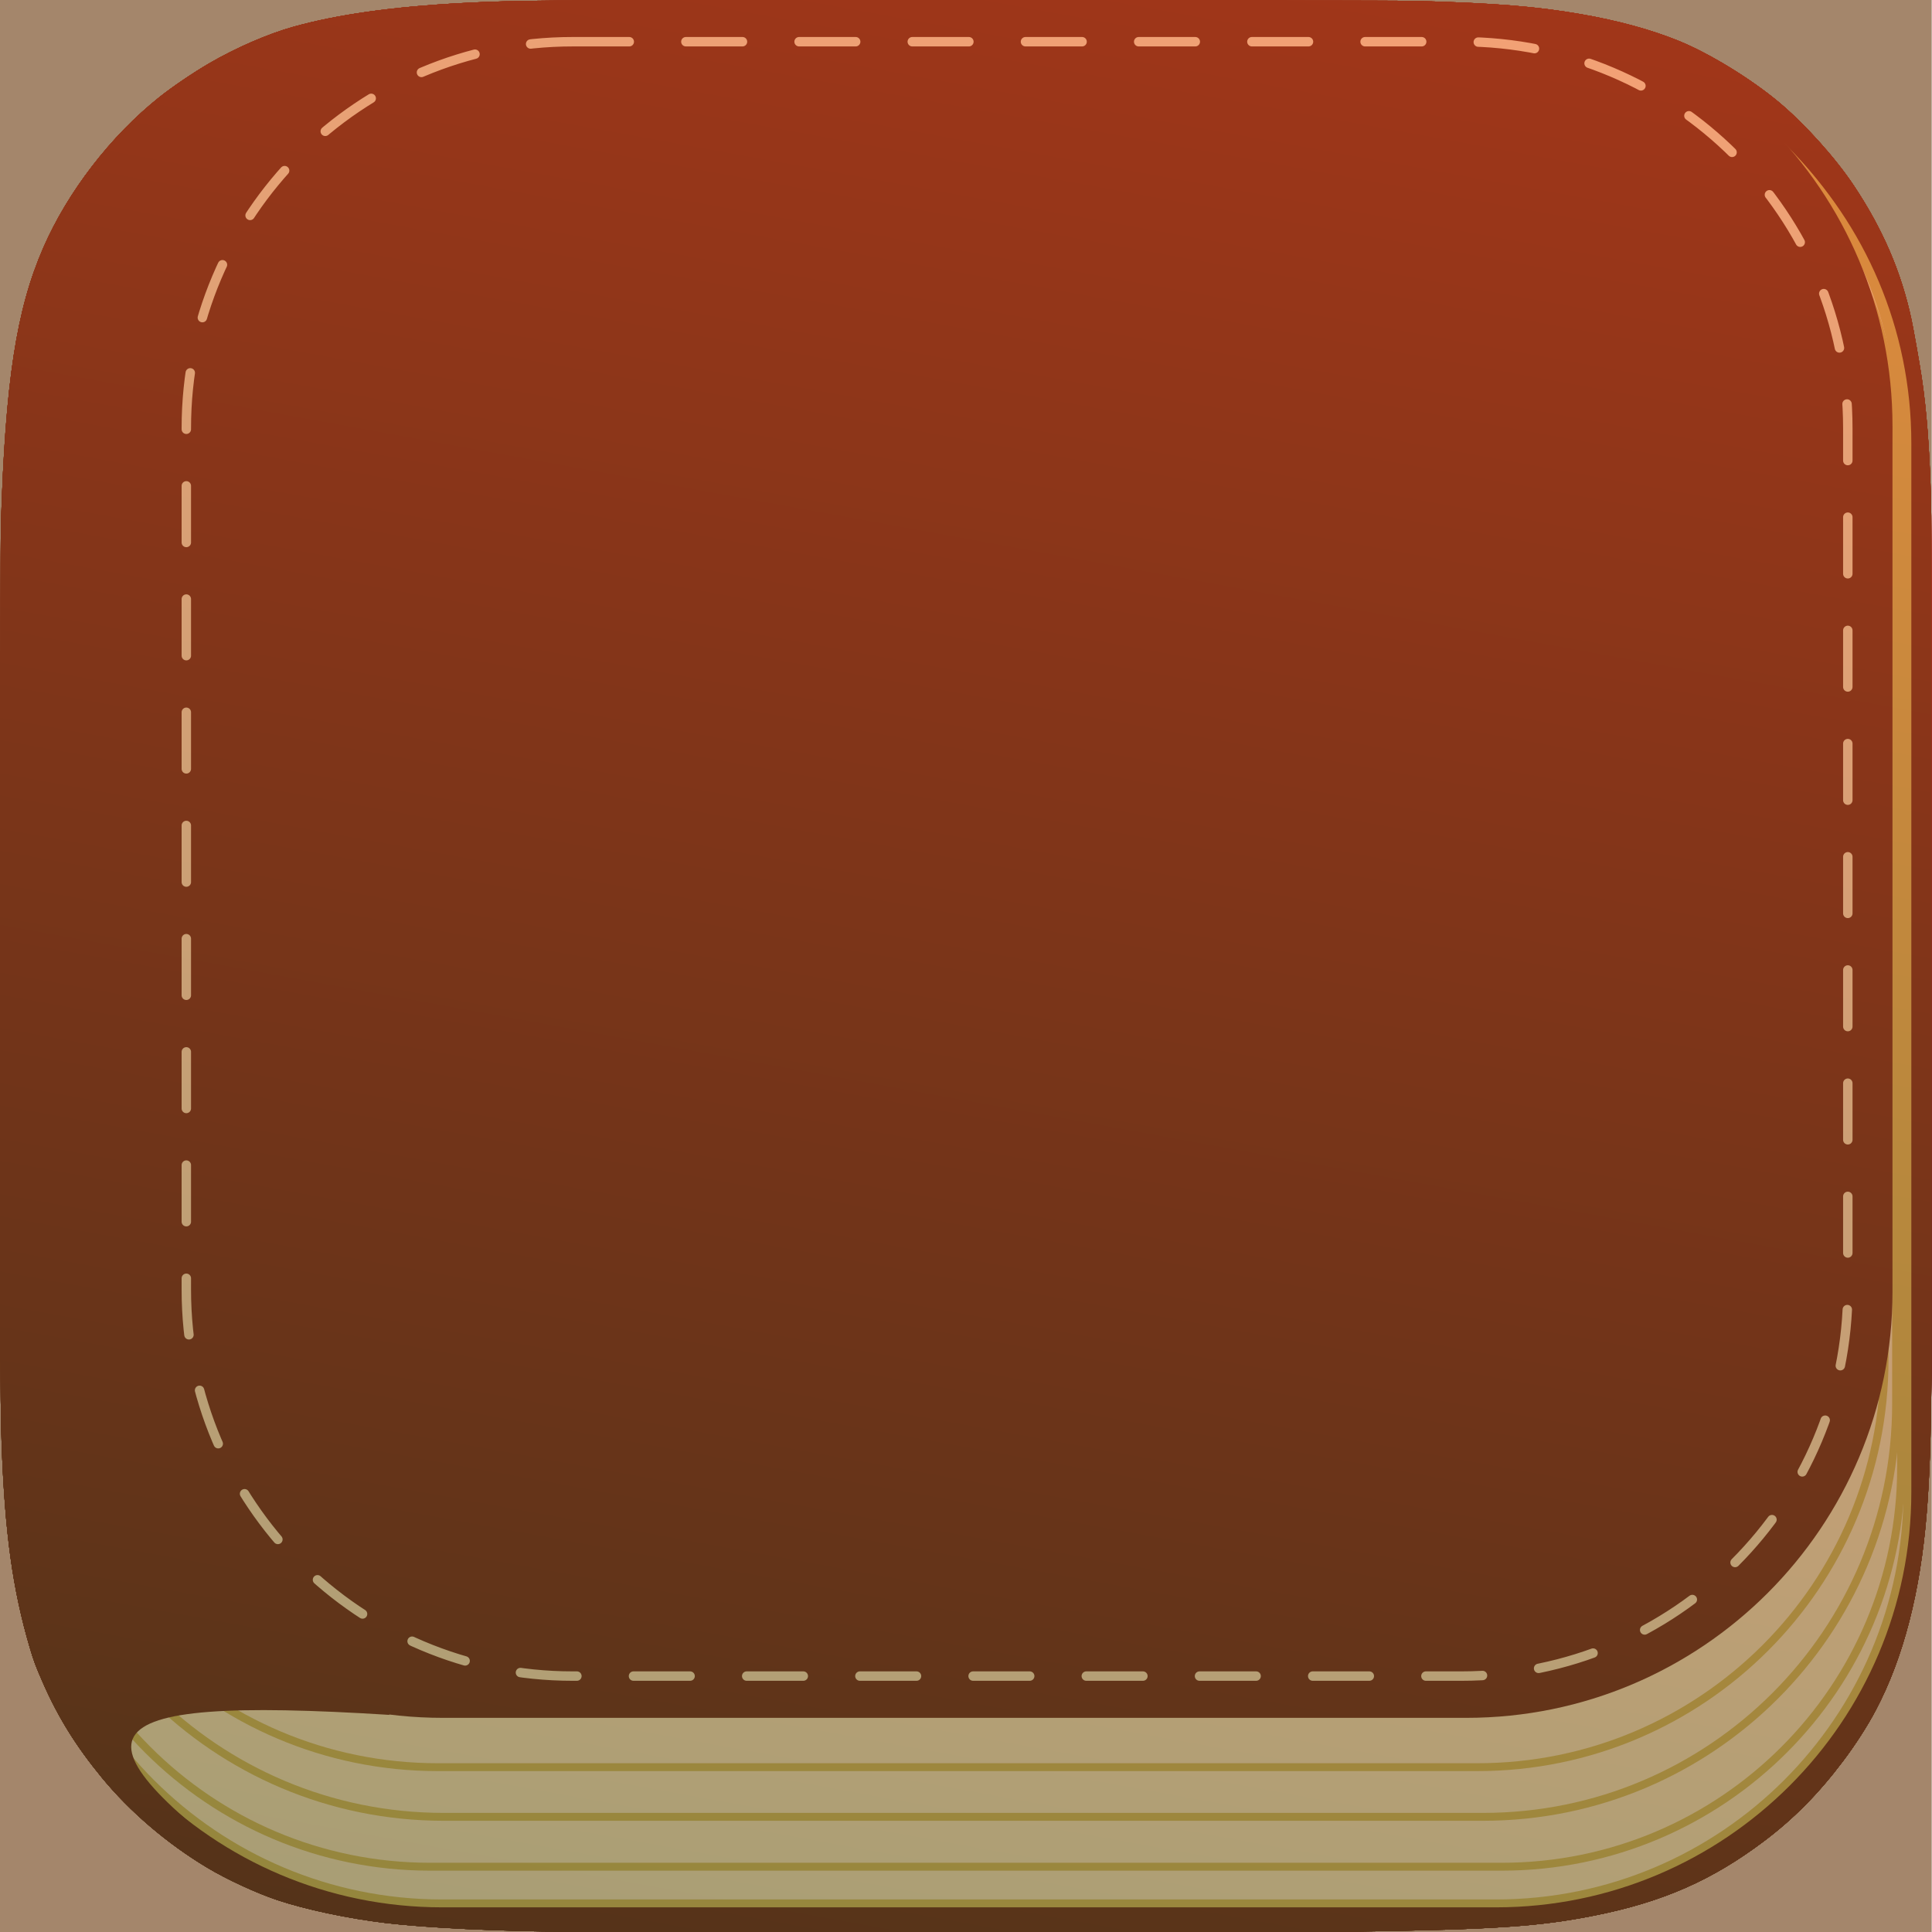
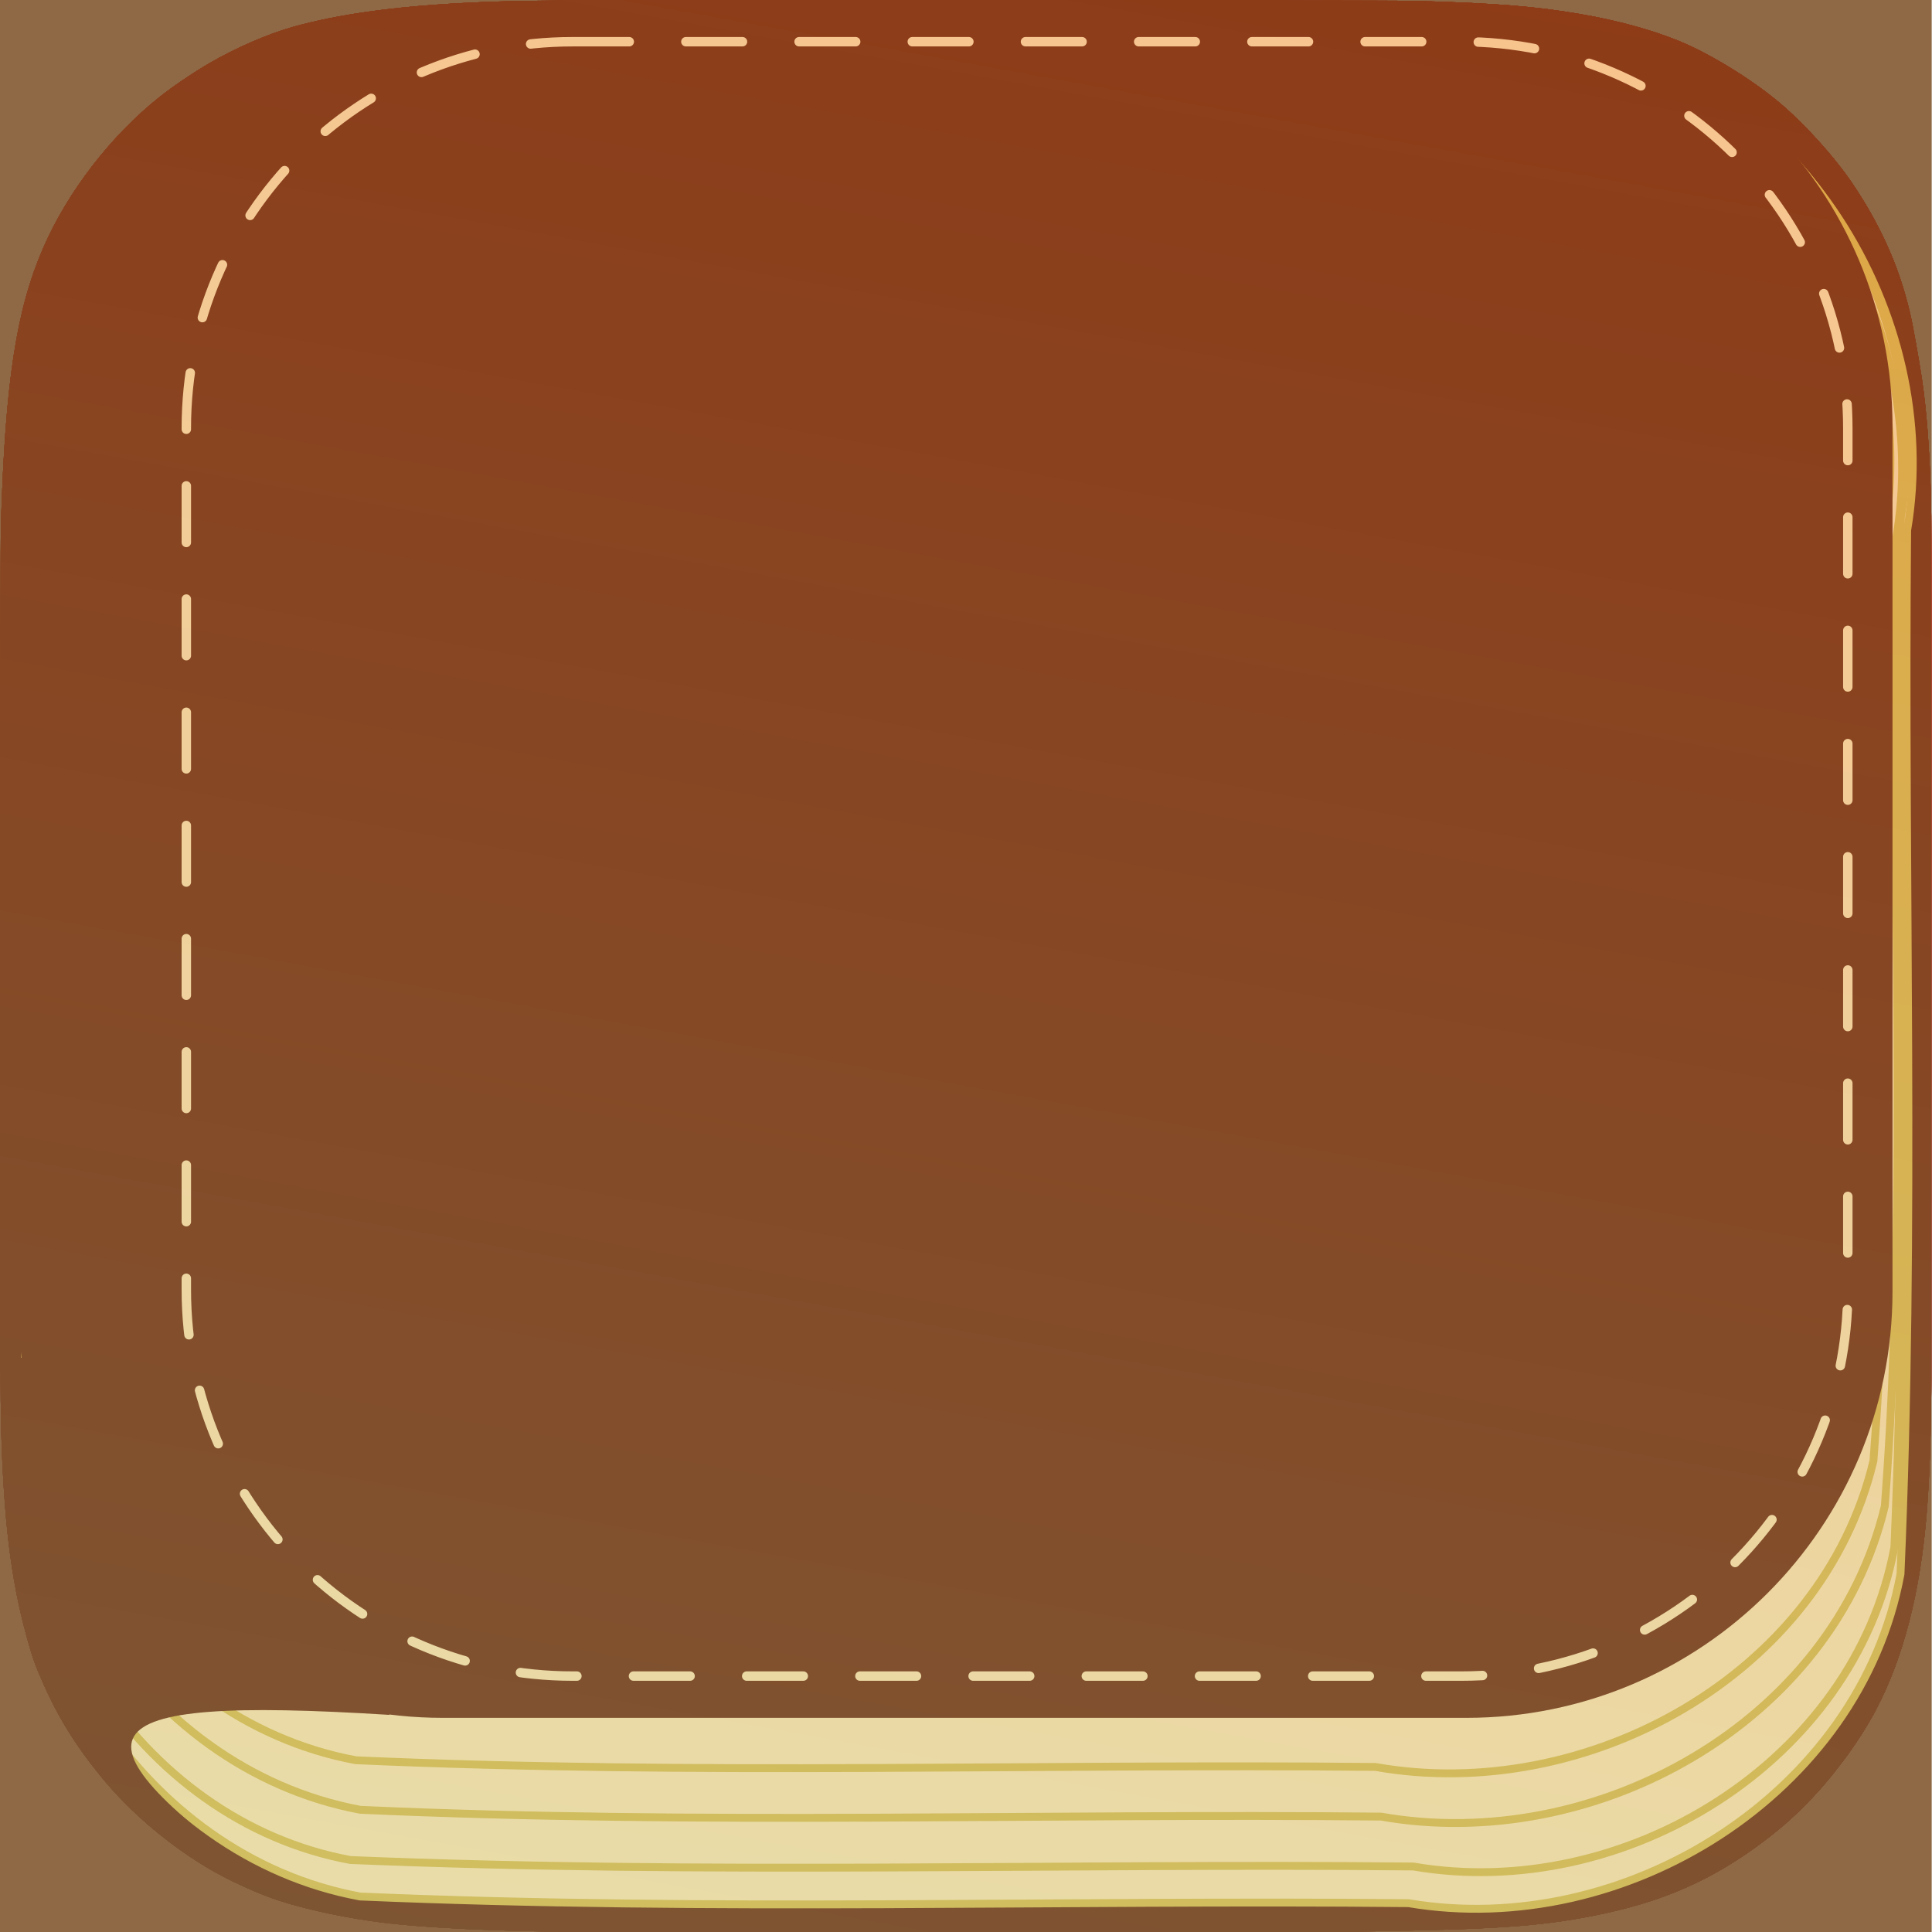
<svg xmlns="http://www.w3.org/2000/svg" xmlns:xlink="http://www.w3.org/1999/xlink" width="1024" height="1024" id="svg2" version="1.1">
  <defs id="defs4">
    <linearGradient id="linearGradient3902">
      <stop style="stop-color:#ffffff;stop-opacity:1;" offset="0" id="stop3904" />
      <stop style="stop-color:#fff9f9;stop-opacity:0.729;" offset="1" id="stop3906" />
    </linearGradient>
    <linearGradient id="linearGradient4110">
      <stop style="stop-color:#ee2722;stop-opacity:1" offset="0" id="stop4112" />
-       <stop style="stop-color:#231f20;stop-opacity:1" offset="1" id="stop4114" />
+       <stop style="stop-color:#a79b9e;stop-opacity:1" offset="1" id="stop4114" />
    </linearGradient>
    <linearGradient id="linearGradient4483">
      <stop style="stop-color:#056aff;stop-opacity:1;" offset="0" id="stop4485" />
      <stop style="stop-color:#ffffff;stop-opacity:0;" offset="1" id="stop4487" />
    </linearGradient>
    <linearGradient xlink:href="#linearGradient4110" id="linearGradient4116" x1="665.625" y1="-58.748" x2="456.25" y2="1093.116" gradientUnits="userSpaceOnUse" gradientTransform="scale(1,1.001095)" />
    <linearGradient xlink:href="#linearGradient3902" id="linearGradient3908" x1="509.138" y1="513.901" x2="467.16" y2="1029.114" gradientUnits="userSpaceOnUse" gradientTransform="matrix(1.25243,0,0,1.25243,-146.9131,-129.301)" />
    <linearGradient gradientUnits="userSpaceOnUse" y2="162.57" x2="205.813" y1="162.57" x1="175.416" id="linearGradient5642" xlink:href="#linearGradient5622" />
    <linearGradient id="linearGradient5622">
      <stop id="stop5624" offset="0" style="stop-color:#ffffff;stop-opacity:1;" />
      <stop id="stop5626" offset="1" style="stop-color:#ffffff;stop-opacity:0;" />
    </linearGradient>
    <linearGradient gradientUnits="userSpaceOnUse" y2="169.339" x2="290.912" y1="169.339" x1="266.712" id="linearGradient5636" xlink:href="#linearGradient5622" />
    <linearGradient gradientUnits="userSpaceOnUse" y2="162.526" x2="205.9" y1="162.526" x1="175.416" id="linearGradient5640" xlink:href="#linearGradient5622" />
    <linearGradient y2="169.806" x2="290.393" y1="169.806" x1="266.452" gradientUnits="userSpaceOnUse" id="linearGradient5666" xlink:href="#linearGradient5622" />
    <mask maskUnits="userSpaceOnUse" id="mask4300">
      <g id="g4302" transform="matrix(0.5649724,0,0,0.5649724,445.5451,-1009.232)" style="fill:#ffffff">
        <path style="fill:#ffffff;fill-opacity:1" d="m -255.185,3598.574 c -65.891,-0.425 -133.316,-3.643 -171.284,-8.174 -35.628,-4.252 -75.246,-12.624 -101.974,-21.549 -19.913,-6.649 -47.545,-19.441 -66.124,-30.611 -37.448,-22.514 -72.208,-52.249 -98.543,-84.297 -24.297,-29.569 -41.208,-56.851 -55.472,-89.492 -6.619,-15.148 -8.387,-19.869 -11.929,-31.858 -16.203,-54.846 -23.543,-107.784 -26.581,-191.706 -1.428,-39.451 -1.676,-120.965 -1.451,-477.77 0.161,-256.238 0.411,-371.632 0.834,-385.588 4.035,-133.063 14.45,-200.815 39.806,-258.955 22.878,-52.458 63.329,-104.917 108.818,-141.121 12.259,-9.757 31.67,-22.91 46.907,-31.784 24.796,-14.442 54.996,-27.547 78.823,-34.204 41.364,-11.556 93.356,-18.869 158.319,-22.268 28.535,-1.493 42.81,-1.869 92.945,-2.45 66.712,-0.773 774.971,-0.351 803.308,0.479 74.587,2.183 111.223,5.142 152.96,12.353 34.901,6.03 66.103,14.543 92.148,25.14 28.9,11.759 67.938,35.695 94.272,57.804 24.081,20.217 52.396,51.696 69.504,77.27 27.409,40.972 44.925,81.564 54.49,126.271 2.043,9.548 7.535,40.574 9.543,53.908 4.745,31.504 7.392,66.49 8.903,117.641 0.827,28.002 1.227,742.09 0.457,814.992 -0.682,64.573 -1.856,98.689 -4.564,132.703 -5.921,74.37 -21.872,136.237 -47.804,185.418 -7.831,14.852 -18.802,31.93 -30.545,47.55 -23.003,30.598 -46.504,54.389 -74.59,75.512 -48.631,36.575 -94.659,56.777 -158.323,69.487 -51.863,10.354 -93.054,13.154 -222.75,15.138 -27.972,0.428 -676.866,0.569 -740.105,0.16 z" id="path4304" />
        <path style="fill:#ffffff;fill-opacity:1" d="m -255.185,3598.574 c -65.891,-0.425 -133.316,-3.643 -171.284,-8.174 -35.628,-4.252 -75.246,-12.624 -101.974,-21.549 -19.913,-6.649 -47.545,-19.441 -66.124,-30.611 -37.448,-22.514 -72.208,-52.249 -98.543,-84.297 -24.297,-29.569 -41.208,-56.851 -55.472,-89.492 -6.619,-15.148 -8.387,-19.869 -11.929,-31.858 -16.203,-54.846 -23.543,-107.784 -26.581,-191.706 -1.428,-39.451 -1.676,-120.965 -1.451,-477.77 0.161,-256.238 0.411,-371.632 0.834,-385.588 4.035,-133.063 14.45,-200.815 39.806,-258.955 22.878,-52.458 63.329,-104.917 108.818,-141.121 12.259,-9.757 31.67,-22.91 46.907,-31.784 24.796,-14.442 54.996,-27.547 78.823,-34.204 41.364,-11.556 93.356,-18.869 158.319,-22.268 28.535,-1.493 42.81,-1.869 92.945,-2.45 66.712,-0.773 774.971,-0.351 803.308,0.479 74.587,2.183 111.223,5.142 152.96,12.353 34.901,6.03 66.103,14.543 92.148,25.14 28.9,11.759 67.938,35.695 94.272,57.804 24.081,20.217 52.396,51.696 69.504,77.27 27.409,40.972 44.925,81.564 54.49,126.271 2.043,9.548 7.535,40.574 9.543,53.908 4.745,31.504 7.392,66.49 8.903,117.641 0.827,28.002 1.227,742.09 0.457,814.992 -0.682,64.573 -1.856,98.689 -4.564,132.703 -5.921,74.37 -21.872,136.237 -47.804,185.418 -7.831,14.852 -18.802,31.93 -30.545,47.55 -23.003,30.598 -46.504,54.389 -74.59,75.512 -48.631,36.575 -94.659,56.777 -158.323,69.487 -51.863,10.354 -93.054,13.154 -222.75,15.138 -27.972,0.428 -676.866,0.569 -740.105,0.16 z" id="path4306" />
        <path style="fill:#ffffff;fill-opacity:1" d="m -255.185,3598.574 c -65.891,-0.425 -133.316,-3.643 -171.284,-8.174 -35.628,-4.252 -75.246,-12.624 -101.974,-21.549 -19.913,-6.649 -47.545,-19.441 -66.124,-30.611 -37.448,-22.514 -72.208,-52.249 -98.543,-84.297 -24.297,-29.569 -41.208,-56.851 -55.472,-89.492 -6.619,-15.148 -8.387,-19.869 -11.929,-31.858 -16.203,-54.846 -23.543,-107.784 -26.581,-191.706 -1.428,-39.451 -1.676,-120.965 -1.451,-477.77 0.161,-256.238 0.411,-371.632 0.834,-385.588 4.035,-133.063 14.45,-200.815 39.806,-258.955 22.878,-52.458 63.329,-104.917 108.818,-141.121 12.259,-9.757 31.67,-22.91 46.907,-31.784 24.796,-14.442 54.996,-27.547 78.823,-34.204 41.364,-11.556 93.356,-18.869 158.319,-22.268 28.535,-1.493 42.81,-1.869 92.945,-2.45 66.712,-0.773 774.971,-0.351 803.308,0.479 74.587,2.183 111.223,5.142 152.96,12.353 34.901,6.03 66.103,14.543 92.148,25.14 28.9,11.759 67.938,35.695 94.272,57.804 24.081,20.217 52.396,51.696 69.504,77.27 27.409,40.972 44.925,81.564 54.49,126.271 2.043,9.548 7.535,40.574 9.543,53.908 4.745,31.504 7.392,66.49 8.903,117.641 0.827,28.002 1.227,742.09 0.457,814.992 -0.682,64.573 -1.856,98.689 -4.564,132.703 -5.921,74.37 -21.872,136.237 -47.804,185.418 -7.831,14.852 -18.802,31.93 -30.545,47.55 -23.003,30.598 -46.504,54.389 -74.59,75.512 -48.631,36.575 -94.659,56.777 -158.323,69.487 -51.863,10.354 -93.054,13.154 -222.75,15.138 -27.972,0.428 -676.866,0.569 -740.105,0.16 z" id="path4308" />
        <path style="fill:#ffffff;fill-opacity:1" d="m -255.185,3598.574 c -65.891,-0.425 -133.316,-3.643 -171.284,-8.174 -35.628,-4.252 -75.246,-12.624 -101.974,-21.549 -19.913,-6.649 -47.545,-19.441 -66.124,-30.611 -37.448,-22.514 -72.208,-52.249 -98.543,-84.297 -24.297,-29.569 -41.208,-56.851 -55.472,-89.492 -6.619,-15.148 -8.387,-19.869 -11.929,-31.858 -16.203,-54.846 -23.543,-107.784 -26.581,-191.706 -1.428,-39.451 -1.676,-120.965 -1.451,-477.77 0.161,-256.238 0.411,-371.632 0.834,-385.588 4.035,-133.063 14.45,-200.815 39.806,-258.955 22.878,-52.458 63.329,-104.917 108.818,-141.121 12.259,-9.757 31.67,-22.91 46.907,-31.784 24.796,-14.442 54.996,-27.547 78.823,-34.204 41.364,-11.556 93.356,-18.869 158.319,-22.268 28.535,-1.493 42.81,-1.869 92.945,-2.45 66.712,-0.773 774.971,-0.351 803.308,0.479 74.587,2.183 111.223,5.142 152.96,12.353 34.901,6.03 66.103,14.543 92.148,25.14 28.9,11.759 67.938,35.695 94.272,57.804 24.081,20.217 52.396,51.696 69.504,77.27 27.409,40.972 44.925,81.564 54.49,126.271 2.043,9.548 7.535,40.574 9.543,53.908 4.745,31.504 7.392,66.49 8.903,117.641 0.827,28.002 1.227,742.09 0.457,814.992 -0.682,64.573 -1.856,98.689 -4.564,132.703 -5.921,74.37 -21.872,136.237 -47.804,185.418 -7.831,14.852 -18.802,31.93 -30.545,47.55 -23.003,30.598 -46.504,54.389 -74.59,75.512 -48.631,36.575 -94.659,56.777 -158.323,69.487 -51.863,10.354 -93.054,13.154 -222.75,15.138 -27.972,0.428 -676.866,0.569 -740.105,0.16 z" id="path4310" />
        <path style="fill:#ffffff;fill-opacity:1" d="m -255.185,3598.574 c -65.891,-0.425 -133.316,-3.643 -171.284,-8.174 -35.628,-4.252 -75.246,-12.624 -101.974,-21.549 -19.913,-6.649 -47.545,-19.441 -66.124,-30.611 -37.448,-22.514 -72.208,-52.249 -98.543,-84.297 -24.297,-29.569 -41.208,-56.851 -55.472,-89.492 -6.619,-15.148 -8.387,-19.869 -11.929,-31.858 -16.203,-54.846 -23.543,-107.784 -26.581,-191.706 -1.428,-39.451 -1.676,-120.965 -1.451,-477.77 0.161,-256.238 0.411,-371.632 0.834,-385.588 4.035,-133.063 14.45,-200.815 39.806,-258.955 22.878,-52.458 63.329,-104.917 108.818,-141.121 12.259,-9.757 31.67,-22.91 46.907,-31.784 24.796,-14.442 54.996,-27.547 78.823,-34.204 41.364,-11.556 93.356,-18.869 158.319,-22.268 28.535,-1.493 42.81,-1.869 92.945,-2.45 66.712,-0.773 774.971,-0.351 803.308,0.479 74.587,2.183 111.223,5.142 152.96,12.353 34.901,6.03 66.103,14.543 92.148,25.14 28.9,11.759 67.938,35.695 94.272,57.804 24.081,20.217 52.396,51.696 69.504,77.27 27.409,40.972 44.925,81.564 54.49,126.271 2.043,9.548 7.535,40.574 9.543,53.908 4.745,31.504 7.392,66.49 8.903,117.641 0.827,28.002 1.227,742.09 0.457,814.992 -0.682,64.573 -1.856,98.689 -4.564,132.703 -5.921,74.37 -21.872,136.237 -47.804,185.418 -7.831,14.852 -18.802,31.93 -30.545,47.55 -23.003,30.598 -46.504,54.389 -74.59,75.512 -48.631,36.575 -94.659,56.777 -158.323,69.487 -51.863,10.354 -93.054,13.154 -222.75,15.138 -27.972,0.428 -676.866,0.569 -740.105,0.16 z" id="path4312" />
        <path style="fill:#ffffff;fill-opacity:1" d="m -255.185,3598.574 c -65.891,-0.425 -133.316,-3.643 -171.284,-8.174 -35.628,-4.252 -75.246,-12.624 -101.974,-21.549 -19.913,-6.649 -47.545,-19.441 -66.124,-30.611 -37.448,-22.514 -72.208,-52.249 -98.543,-84.297 -24.297,-29.569 -41.208,-56.851 -55.472,-89.492 -6.619,-15.148 -8.387,-19.869 -11.929,-31.858 -16.203,-54.846 -23.543,-107.784 -26.581,-191.706 -1.428,-39.451 -1.676,-120.965 -1.451,-477.77 0.161,-256.238 0.411,-371.632 0.834,-385.588 4.035,-133.063 14.45,-200.815 39.806,-258.955 22.878,-52.458 63.329,-104.917 108.818,-141.121 12.259,-9.757 31.67,-22.91 46.907,-31.784 24.796,-14.442 54.996,-27.547 78.823,-34.204 41.364,-11.556 93.356,-18.869 158.319,-22.268 28.535,-1.493 42.81,-1.869 92.945,-2.45 66.712,-0.773 774.971,-0.351 803.308,0.479 74.587,2.183 111.223,5.142 152.96,12.353 34.901,6.03 66.103,14.543 92.148,25.14 28.9,11.759 67.938,35.695 94.272,57.804 24.081,20.217 52.396,51.696 69.504,77.27 27.409,40.972 44.925,81.564 54.49,126.271 2.043,9.548 7.535,40.574 9.543,53.908 4.745,31.504 7.392,66.49 8.903,117.641 0.827,28.002 1.227,742.09 0.457,814.992 -0.682,64.573 -1.856,98.689 -4.564,132.703 -5.921,74.37 -21.872,136.237 -47.804,185.418 -7.831,14.852 -18.802,31.93 -30.545,47.55 -23.003,30.598 -46.504,54.389 -74.59,75.512 -48.631,36.575 -94.659,56.777 -158.323,69.487 -51.863,10.354 -93.054,13.154 -222.75,15.138 -27.972,0.428 -676.866,0.569 -740.105,0.16 z" id="path4314" />
        <path style="fill:#ffffff;fill-opacity:1" d="m -255.185,3598.574 c -65.891,-0.425 -133.316,-3.643 -171.284,-8.174 -35.628,-4.252 -75.246,-12.624 -101.974,-21.549 -19.913,-6.649 -47.545,-19.441 -66.124,-30.611 -37.448,-22.514 -72.208,-52.249 -98.543,-84.297 -24.297,-29.569 -41.208,-56.851 -55.472,-89.492 -6.619,-15.148 -8.387,-19.869 -11.929,-31.858 -16.203,-54.846 -23.543,-107.784 -26.581,-191.706 -1.428,-39.451 -1.676,-120.965 -1.451,-477.77 0.161,-256.238 0.411,-371.632 0.834,-385.588 4.035,-133.063 14.45,-200.815 39.806,-258.955 22.878,-52.458 63.329,-104.917 108.818,-141.121 12.259,-9.757 31.67,-22.91 46.907,-31.784 24.796,-14.442 54.996,-27.547 78.823,-34.204 41.364,-11.556 93.356,-18.869 158.319,-22.268 28.535,-1.493 42.81,-1.869 92.945,-2.45 66.712,-0.773 774.971,-0.351 803.308,0.479 74.587,2.183 111.223,5.142 152.96,12.353 34.901,6.03 66.103,14.543 92.148,25.14 28.9,11.759 67.938,35.695 94.272,57.804 24.081,20.217 52.396,51.696 69.504,77.27 27.409,40.972 44.925,81.564 54.49,126.271 2.043,9.548 7.535,40.574 9.543,53.908 4.745,31.504 7.392,66.49 8.903,117.641 0.827,28.002 1.227,742.09 0.457,814.992 -0.682,64.573 -1.856,98.689 -4.564,132.703 -5.921,74.37 -21.872,136.237 -47.804,185.418 -7.831,14.852 -18.802,31.93 -30.545,47.55 -23.003,30.598 -46.504,54.389 -74.59,75.512 -48.631,36.575 -94.659,56.777 -158.323,69.487 -51.863,10.354 -93.054,13.154 -222.75,15.138 -27.972,0.428 -676.866,0.569 -740.105,0.16 z" id="path4316" />
        <path style="fill:#ffffff;fill-opacity:1" d="m -255.185,3598.574 c -65.891,-0.425 -133.316,-3.643 -171.284,-8.174 -35.628,-4.252 -75.246,-12.624 -101.974,-21.549 -19.913,-6.649 -47.545,-19.441 -66.124,-30.611 -37.448,-22.514 -72.208,-52.249 -98.543,-84.297 -24.297,-29.569 -41.208,-56.851 -55.472,-89.492 -6.619,-15.148 -8.387,-19.869 -11.929,-31.858 -16.203,-54.846 -23.543,-107.784 -26.581,-191.706 -1.428,-39.451 -1.676,-120.965 -1.451,-477.77 0.161,-256.238 0.411,-371.632 0.834,-385.588 4.035,-133.063 14.45,-200.815 39.806,-258.955 22.878,-52.458 63.329,-104.917 108.818,-141.121 12.259,-9.757 31.67,-22.91 46.907,-31.784 24.796,-14.442 54.996,-27.547 78.823,-34.204 41.364,-11.556 93.356,-18.869 158.319,-22.268 28.535,-1.493 42.81,-1.869 92.945,-2.45 66.712,-0.773 774.971,-0.351 803.308,0.479 74.587,2.183 111.223,5.142 152.96,12.353 34.901,6.03 66.103,14.543 92.148,25.14 28.9,11.759 67.938,35.695 94.272,57.804 24.081,20.217 52.396,51.696 69.504,77.27 27.409,40.972 44.925,81.564 54.49,126.271 2.043,9.548 7.535,40.574 9.543,53.908 4.745,31.504 7.392,66.49 8.903,117.641 0.827,28.002 1.227,742.09 0.457,814.992 -0.682,64.573 -1.856,98.689 -4.564,132.703 -5.921,74.37 -21.872,136.237 -47.804,185.418 -7.831,14.852 -18.802,31.93 -30.545,47.55 -23.003,30.598 -46.504,54.389 -74.59,75.512 -48.631,36.575 -94.659,56.777 -158.323,69.487 -51.863,10.354 -93.054,13.154 -222.75,15.138 -27.972,0.428 -676.866,0.569 -740.105,0.16 z" id="path4318" />
      </g>
    </mask>
  </defs>
-   <g id="layer5" style="display:inline">
+   <g id="layer5" style="display:inline;opacity:1">
    <rect style="color:#000000;display:inline;overflow:visible;visibility:visible;fill:url(#linearGradient4116);fill-opacity:1;fill-rule:nonzero;stroke:none;stroke-width:2;marker:none;enable-background:accumulate" id="rect4108" width="1024" height="1024" x="0" y="1.5099033e-14" mask="url(#mask4300)" />
  </g>
-   <g id="layer3" style="display:inline;opacity:0.602">
-     <g id="g3061" style="">
+   <g id="layer3" style="display:inline;opacity:0.772">
+     <g id="g3061">
      <g id="g3047" style="fill:#231f20;fill-opacity:1;stroke:none">
        <path d="m 554.135,543.255 362.653,-121.712 0,270.915 -362.653,46.854 z" style="fill:#e9e9ff;fill-rule:evenodd;stroke:none" id="path3059" points="916.788,421.542 916.788,692.457 554.135,739.311 554.135,543.255 " />
        <path d="m 108.941,439.93 0,280.333 445.194,19.047 0,-196.056 z" style="fill:#353564;fill-rule:evenodd;stroke:none" id="path3049" points="108.941,720.264 554.135,739.311 554.135,543.255 108.941,439.93 " />
        <path d="M 108.941,439.93 438.524,164.24 916.788,421.542 554.135,543.255 Z" style="fill:#4d4d9f;fill-rule:evenodd;stroke:none" id="path3051" points="438.524,164.24 916.788,421.542 554.135,543.255 108.941,439.93 " />
        <path d="m 108.941,720.264 329.583,-92.59 478.264,64.784 -362.653,46.854 z" style="fill:#000000;fill-rule:evenodd;stroke:none" id="path3057" points="438.524,627.674 916.788,692.457 554.135,739.311 108.941,720.264 " />
        <path d="m 438.524,164.24 0,463.434 478.264,64.784 0,-270.915 z" style="fill:#bdbcbc;fill-rule:evenodd;stroke:none" id="path3055" points="438.524,627.674 916.788,692.457 916.788,421.542 438.524,164.24 " />
        <path d="m 108.941,439.93 329.583,-275.69 0,463.434 -329.583,92.59 z" style="fill:#656263;fill-rule:evenodd;stroke:none" id="path3053" points="438.524,164.24 438.524,627.674 108.941,720.264 108.941,439.93 " />
      </g>
    </g>
    <rect ry="230.033" y="-0.373" x="-0.433" height="1024.372" width="1024.261" id="rect4161" style="opacity:1;fill:#724114;fill-opacity:1;stroke:none;stroke-width:0.91;stroke-linecap:butt;stroke-linejoin:round;stroke-miterlimit:4;stroke-dasharray:none;stroke-opacity:1" rx="0" />
-     <rect style="opacity:1;fill:#fbf1ac;fill-opacity:1;stroke:#dbca4f;stroke-width:4.172;stroke-linecap:butt;stroke-linejoin:round;stroke-miterlimit:4;stroke-dasharray:none;stroke-opacity:1" id="rect4163" width="994.671" height="992.037" x="16.287" y="16.805" ry="218.049" />
-     <rect ry="211.693" y="16.797" x="16.279" height="972.601" width="991.348" id="rect4165" style="opacity:1;fill:#fbf1ac;fill-opacity:1;stroke:#dbca4f;stroke-width:4.172;stroke-linecap:butt;stroke-linejoin:round;stroke-miterlimit:4;stroke-dasharray:none;stroke-opacity:1" />
-     <rect style="opacity:1;fill:#fbf1ac;fill-opacity:1;stroke:#dbca4f;stroke-width:4.172;stroke-linecap:butt;stroke-linejoin:round;stroke-miterlimit:4;stroke-dasharray:none;stroke-opacity:1" id="rect4167" width="988.697" height="946.177" x="16.267" y="16.785" ry="218.881" />
-     <rect style="opacity:1;fill:#fbf1ac;fill-opacity:1;stroke:#dbca4f;stroke-width:4.172;stroke-linecap:butt;stroke-linejoin:round;stroke-miterlimit:4;stroke-dasharray:none;stroke-opacity:1" id="rect4171" width="982.6" height="919.862" x="16.255" y="16.773" ry="215.805" />
+     <path style="opacity:1;fill:#fbf1ac;fill-opacity:1;stroke:#dbca4f;stroke-width:4.172;stroke-linecap:butt;stroke-linejoin:round;stroke-miterlimit:4;stroke-dasharray:none;stroke-opacity:1" d="m 234.336,16.805 c 200.641,2.196 401.667,-4.547 602.061,3.657 116.534,21.53 193.808,146.063 174.44,260.588 -1.772,184.367 4.461,369.117 -3.536,553.236 -21.542,116.604 -146.182,193.838 -260.748,174.435 -185.19,-1.772 -370.762,4.46 -555.704,-3.535 C 74.331,983.658 -2.951,859.149 16.409,744.634 18.066,560.905 12.193,376.836 19.739,193.326 37.847,94.205 132.861,13.826 234.336,16.805 Z" id="rect4163" />
+     <path style="opacity:1;fill:#fbf1ac;fill-opacity:1;stroke:#dbca4f;stroke-width:4.172;stroke-linecap:butt;stroke-linejoin:round;stroke-miterlimit:4;stroke-dasharray:none;stroke-opacity:1" d="m 227.972,16.797 c 203.366,2.148 407.106,-4.439 610.233,3.557 113.501,20.984 188.305,142.475 169.304,253.876 -1.729,181.882 4.348,364.138 -3.442,545.779 -21.072,114 -143.324,188.513 -255.021,169.27 -187.737,-1.735 -375.847,4.356 -563.344,-3.438 C 72.218,964.86 -2.596,843.394 16.397,732.002 18.009,550.764 12.299,369.198 19.631,188.173 37.211,91.941 129.455,13.905 227.972,16.797 Z" id="rect4165" />
+     <path style="opacity:1;fill:#fbf1ac;fill-opacity:1;stroke:#dbca4f;stroke-width:4.172;stroke-linecap:butt;stroke-linejoin:round;stroke-miterlimit:4;stroke-dasharray:none;stroke-opacity:1" d="m 235.149,16.785 c 198.318,2.234 397.03,-4.63 595.094,3.73 118.634,22.169 195.406,150.558 174.49,266.511 -2.614,170.336 7.028,341.405 -5.739,511.253 -27.495,115.012 -153.787,184.542 -267.023,164.555 -180.279,-1.781 -360.952,4.526 -540.976,-3.602 C 72.548,937.102 -4.193,809.062 16.394,693.252 19.188,523.738 9.753,353.33 21.749,184.382 44.09,89.282 136.588,13.931 235.149,16.785 Z" id="rect4167" />
+     <path style="opacity:1;fill:#fbf1ac;fill-opacity:1;stroke:#dbca4f;stroke-width:4.172;stroke-linecap:butt;stroke-linejoin:round;stroke-miterlimit:4;stroke-dasharray:none;stroke-opacity:1" d="m 232.06,16.773 c 198.121,2.206 396.631,-4.57 594.502,3.679 116.597,21.794 192.556,147.799 172.065,261.92 -2.566,163.897 6.917,328.521 -5.671,491.934 C 965.769,888 840.788,956.381 728.958,936.51 548.867,934.75 368.388,940.979 188.549,932.957 71.976,911.168 -3.989,785.203 16.478,671.099 18.834,508.124 10.058,344.527 21.703,181.969 43.661,88.176 134.926,13.997 232.06,16.773 Z" id="rect4171" />
    <rect style="opacity:1;fill:#724114;fill-opacity:1;stroke:none;stroke-width:0.908;stroke-linecap:butt;stroke-linejoin:round;stroke-miterlimit:4;stroke-dasharray:none;stroke-opacity:1" id="rect4152" width="994.277" height="910.516" x="8.789" y="-0.023" ry="225.872" />
    <flowRoot xml:space="preserve" id="flowRoot4147" style="font-style:normal;font-weight:normal;font-size:50px;line-height:125%;font-family:Sans;letter-spacing:0px;word-spacing:0px;fill:#faec8f;fill-opacity:1;stroke:none;stroke-width:1px;stroke-linecap:butt;stroke-linejoin:miter;stroke-opacity:1" transform="matrix(10.67496,0,0,7.904277,-2242.829,-1083.594)">
      <flowRegion id="flowRegion4149" style="fill:url(#linearGradient5666);fill-opacity:1">
        <rect id="rect4151" width="118.188" height="97.985" x="174.756" y="136.154" style="font-size:50px;fill:#faec8f;fill-opacity:1" />
      </flowRegion>
      <flowPara id="flowPara4153" style="font-style:normal;font-variant:normal;font-weight:normal;font-stretch:normal;font-size:51.932px;font-family:FreeSerif;-inkscape-font-specification:FreeSerif;fill:#faec8f;fill-opacity:1">א</flowPara>
    </flowRoot>
    <flowRoot transform="matrix(8.949194,0,0,8.069057,-968.7293,-677.612)" style="font-style:normal;font-weight:normal;font-size:50px;line-height:125%;font-family:Sans;letter-spacing:0px;word-spacing:0px;fill:#faec8f;fill-opacity:1;stroke:none;stroke-width:1px;stroke-linecap:butt;stroke-linejoin:miter;stroke-opacity:1" id="flowRoot4179" xml:space="preserve">
      <flowRegion id="flowRegion4181" style="fill:url(#linearGradient5640);fill-opacity:1">
        <rect style="font-size:50px;fill:#faec8f;fill-opacity:1" y="136.154" x="174.756" height="97.985" width="118.188" id="rect4183" />
      </flowRegion>
      <flowPara style="font-style:normal;font-variant:normal;font-weight:normal;font-stretch:normal;font-size:43.99px;font-family:FreeSerif;-inkscape-font-specification:FreeSerif;fill:#faec8f;fill-opacity:1" id="flowPara4185">Ω</flowPara>
    </flowRoot>
    <flowRoot xml:space="preserve" id="flowRoot4187" style="font-style:normal;font-weight:normal;font-size:50px;line-height:125%;font-family:Sans;letter-spacing:0px;word-spacing:0px;fill:#faec8f;fill-opacity:1;stroke:none;stroke-width:1px;stroke-linecap:butt;stroke-linejoin:miter;stroke-opacity:1" transform="matrix(10.53773,0,0,7.799509,-2598.673,-684.0703)">
      <flowRegion id="flowRegion4189" style="fill:url(#linearGradient5636);fill-opacity:1">
        <rect id="rect4191" width="118.188" height="97.985" x="174.756" y="136.154" style="font-size:50px;fill:#faec8f;fill-opacity:1" />
      </flowRegion>
      <flowPara id="flowPara4193" style="font-style:normal;font-variant:normal;font-weight:normal;font-stretch:normal;font-size:51.932px;font-family:FreeSerif;-inkscape-font-specification:FreeSerif;fill:#faec8f;fill-opacity:1">ת</flowPara>
    </flowRoot>
    <flowRoot transform="matrix(8.980649,0,0,7.904277,-1372.822,-1022.407)" style="font-style:normal;font-weight:normal;font-size:50px;line-height:125%;font-family:Sans;letter-spacing:0px;word-spacing:0px;fill:#faec8f;fill-opacity:1;stroke:none;stroke-width:1px;stroke-linecap:butt;stroke-linejoin:miter;stroke-opacity:1" id="flowRoot4195" xml:space="preserve">
      <flowRegion id="flowRegion4197" style="fill:url(#linearGradient5642);fill-opacity:1">
        <rect style="font-size:50px;fill:#faec8f;fill-opacity:1;stroke:none;stroke-opacity:1" y="136.154" x="174.756" height="49.732" width="33.275" id="rect4199" />
      </flowRegion>
      <flowPara style="font-style:normal;font-variant:normal;font-weight:normal;font-stretch:normal;font-size:43.99px;font-family:FreeSerif;-inkscape-font-specification:FreeSerif;fill:#faec8f;fill-opacity:1;stroke:none;stroke-opacity:1" id="flowPara4201">Α</flowPara>
    </flowRoot>
-     <rect ry="204.771" y="22.11" x="98.757" height="866.249" width="880.62" id="rect4173" style="opacity:1;fill:none;fill-opacity:1;stroke:#fbf1ac;stroke-width:5;stroke-linecap:round;stroke-linejoin:round;stroke-miterlimit:4;stroke-dasharray:30,30;stroke-dashoffset:0;stroke-opacity:1" />
+     <rect ry="204.771" y="22.11" x="98.757" height="866.249" width="880.62" id="rect4173" style="opacity:1;fill:none;fill-opacity:1;stroke:#fbf1ac;stroke-width:5;stroke-linecap:round;stroke-linejoin:round;stroke-miterlimit:4;stroke-dasharray:30, 30;stroke-dashoffset:0;stroke-opacity:1" />
    <path style="fill:#724114;fill-opacity:1;fill-rule:evenodd;stroke:none;stroke-width:1px;stroke-linecap:butt;stroke-linejoin:miter;stroke-opacity:1" d="M 145.14,1000.654 C 82.41,974.487 0.427,921.956 -0.01,748.186 -0.309,629.125 206.497,908.926 206.497,908.926 39.604,898.455 32.824,918.798 145.14,1000.654 Z" id="path4177" />
  </g>
  <g id="layer1" transform="translate(50.25,211.5217)" style="display:none">
    <path d="m 301.954,-211.522 319.591,0 c 101.416,0 152.123,0 206.708,17.26 59.597,21.692 106.545,68.639 128.237,128.237 C 973.75,-11.441 973.75,39.267 973.75,140.683 l 0,319.591 c 0,101.416 0,152.123 -17.26,206.708 -21.692,59.598 -68.639,106.545 -128.237,128.237 -54.585,17.26 -105.293,17.26 -206.708,17.26 l -319.591,0 c -101.416,0 -152.123,0 -206.708,-17.26 C 35.649,773.527 -11.299,726.58 -32.99,666.982 -50.25,612.397 -50.25,561.69 -50.25,460.274 l 0,-319.591 c 0,-101.416 0,-152.123 17.26,-206.708 21.692,-59.598 68.639,-106.545 128.237,-128.237 54.585,-17.26 105.293,-17.26 206.708,-17.26 l 0,0" id="path5" style="fill:none;stroke:#000000;stroke-opacity:1" />
  </g>
  <g id="layer6" style="display:none">
    <path style="color:#000000;display:inline;overflow:visible;visibility:visible;fill:#ffffff;fill-opacity:1;fill-rule:nonzero;stroke:none;stroke-width:2;marker:none;enable-background:accumulate" d="m -0.035,708.406 c 0.056,38.758 0.616,71.022 3.489,100.185 0.876,8.89 2.023,17.507 3.365,25.913 2.729,17.101 6.252,30.632 10.625,44.629 0.983,3.147 2.344,6.009 3.547,8.898 4.954,11.9 10.442,22.625 16.752,32.231 7.482,11.39 16.591,23.442 26.69,33.796 11.282,11.566 22.163,20.606 34.238,28.786 7.754,5.252 15.168,9.81 23.655,13.919 3.343,1.619 6.784,3.258 10.455,4.875 6.011,2.647 12.647,5.24 20.382,7.431 16.339,4.627 37.836,9.506 66.674,11.786 26.049,2.06 58.072,3.218 99.208,3.175 l -319.082,0 z" id="path4146" />
    <path style="color:#000000;display:inline;overflow:visible;visibility:visible;fill:#ffffff;fill-opacity:1;fill-rule:nonzero;stroke:none;stroke-width:2;marker:none;enable-background:accumulate" d="m 1024,708.375 c -0.028,33.525 -0.364,57.519 -2.187,86.13 -2.143,33.631 -7.677,62.031 -16.131,85.827 -5.158,14.519 -11.404,27.324 -18.63,38.558 -10.393,16.158 -22.651,31.168 -36.895,44.464 -6.864,6.408 -13.969,11.816 -21.919,17.502 -10.374,7.42 -20.225,13.062 -32.182,18.638 -10.69,4.986 -23.165,9.5 -39.906,13.451 -11.585,2.734 -25.212,5.338 -41.704,7.074 -27.233,2.867 -62.178,3.412 -108.259,3.98 L 1024,1024 Z" id="path4146-5" />
    <path style="color:#000000;display:inline;overflow:visible;visibility:visible;fill:#ffffff;fill-opacity:1;fill-rule:nonzero;stroke:none;stroke-width:2;marker:none;enable-background:accumulate" d="m 1023.957,318.263 c 0.184,-39.141 -0.3,-73.559 -3.476,-103.941 -1.411,-13.5 -3.854,-26.31 -5.955,-38.188 -3.619,-20.458 -10.117,-38.447 -17.297,-52.709 -2.127,-4.226 -3.907,-7.555 -5.778,-10.817 -1.498,-2.612 -3.054,-5.182 -4.893,-8.136 -1.96,-3.148 -3.873,-6.196 -5.993,-9.197 C 974.885,87.233 968.403,79.35 961.655,72.083 951.59,61.242 940.401,51.101 927.773,42.698 909.733,30.694 894.472,21.39 866.087,13.615 853.187,10.081 837.403,6.746 817.428,4.388 790.091,1.161 754.657,0.081 706.188,0 L 1024,0 Z" id="path4146-5-3" />
    <path style="color:#000000;display:inline;overflow:visible;visibility:visible;fill:#ffffff;fill-opacity:1;fill-rule:nonzero;stroke:none;stroke-width:2;marker:none;enable-background:accumulate" d="M 0,318.48 C 0.044,264.215 1.952,215.427 8.798,178.458 14.755,146.294 24.641,123.979 37.89,103.38 53.291,79.435 73.015,58.195 97.25,42.031 111.804,32.324 124.486,25.31 143.391,18.055 153.253,14.271 164.742,11.469 178.089,8.873 208.323,2.991 250.7,-0.293 319.082,0 L 0,0 Z" id="path4146-5-3-7" />
  </g>
  <g id="layer4" style="display:inline" />
  <g id="layer2" style="display:none" transform="translate(0,-2.205444)">
    <path style="color:#000000;display:inline;overflow:visible;visibility:visible;fill:none;stroke:#000000;stroke-width:2;stroke-linecap:butt;stroke-linejoin:miter;stroke-miterlimit:4;stroke-dasharray:none;stroke-dashoffset:0;stroke-opacity:1;marker:none;enable-background:accumulate" d="m 0.998,321.035 0,386.277" id="path4024" />
    <circle style="color:#000000;display:inline;overflow:visible;visibility:visible;fill:none;stroke:#000000;stroke-width:1.006;stroke-linecap:butt;stroke-linejoin:miter;stroke-miterlimit:4;stroke-dasharray:none;stroke-dashoffset:0;stroke-opacity:1;marker:none;enable-background:accumulate" id="path3129" transform="matrix(1.988799,0,0,1.988471,-407.9102,-80.58559)" cx="462.321" cy="298.862" r="138" />
    <circle style="color:#000000;display:inline;overflow:visible;visibility:visible;fill:none;stroke:#000000;stroke-width:0.621;stroke-linecap:butt;stroke-linejoin:miter;stroke-miterlimit:4;stroke-dasharray:none;stroke-dashoffset:0;stroke-opacity:1;marker:none;enable-background:accumulate" id="path3129-9" transform="matrix(3.221508,0,0,3.221159,-977.3893,-448.559)" cx="462.321" cy="298.862" r="138" />
    <path style="color:#000000;display:inline;overflow:visible;visibility:visible;fill:none;stroke:#000000;stroke-width:2;stroke-linecap:butt;stroke-linejoin:miter;stroke-miterlimit:4;stroke-dasharray:none;stroke-dashoffset:0;stroke-opacity:1;marker:none;enable-background:accumulate" d="M 67.352,69.49 956.562,958.705" id="path4011" />
    <path style="color:#000000;display:inline;overflow:visible;visibility:visible;fill:none;stroke:#000000;stroke-width:2;stroke-linecap:butt;stroke-linejoin:miter;stroke-miterlimit:4;stroke-dasharray:none;stroke-dashoffset:0;stroke-opacity:1;marker:none;enable-background:accumulate" d="m 0.998,707.312 1022.003,0" id="path4028" />
    <path style="color:#000000;display:inline;overflow:visible;visibility:visible;fill:none;stroke:#000000;stroke-width:2;stroke-linecap:butt;stroke-linejoin:miter;stroke-miterlimit:4;stroke-dasharray:none;stroke-dashoffset:0;stroke-opacity:1;marker:none;enable-background:accumulate" d="m 0.998,513.693 1022.003,0" id="path4030" />
    <path style="color:#000000;display:inline;overflow:visible;visibility:visible;fill:none;stroke:#000000;stroke-width:2;stroke-linecap:butt;stroke-linejoin:miter;stroke-miterlimit:4;stroke-dasharray:none;stroke-dashoffset:0;stroke-opacity:1;marker:none;enable-background:accumulate" d="m 0.998,321.035 1022.003,0" id="path4032" />
    <path style="color:#000000;display:inline;overflow:visible;visibility:visible;fill:none;stroke:#000000;stroke-width:2;stroke-linecap:butt;stroke-linejoin:miter;stroke-miterlimit:4;stroke-dasharray:none;stroke-dashoffset:0;stroke-opacity:1;marker:none;enable-background:accumulate" d="m 319.082,1026.205 0,-1024" id="path4034" />
    <path style="color:#000000;display:inline;overflow:visible;visibility:visible;fill:none;stroke:#000000;stroke-width:2;stroke-linecap:butt;stroke-linejoin:miter;stroke-miterlimit:4;stroke-dasharray:none;stroke-dashoffset:0;stroke-opacity:1;marker:none;enable-background:accumulate" d="m 511.68,2.205 0,1024" id="path4036" />
    <path style="color:#000000;display:inline;overflow:visible;visibility:visible;fill:none;stroke:#000000;stroke-width:2;stroke-linecap:butt;stroke-linejoin:miter;stroke-miterlimit:4;stroke-dasharray:none;stroke-dashoffset:0;stroke-opacity:1;marker:none;enable-background:accumulate" d="m 706.188,1026.205 0,-1024" id="path4038" />
    <path style="color:#000000;display:inline;overflow:visible;visibility:visible;fill:none;stroke:#000000;stroke-width:2;stroke-linecap:butt;stroke-linejoin:miter;stroke-miterlimit:4;stroke-dasharray:none;stroke-dashoffset:0;stroke-opacity:1;marker:none;enable-background:accumulate" d="M 67.352,958.705 956.562,69.49" id="path4001" />
    <path style="color:#000000;display:inline;overflow:visible;visibility:visible;fill:none;stroke:#000000;stroke-width:2;stroke-linecap:butt;stroke-linejoin:miter;stroke-miterlimit:4;stroke-dasharray:none;stroke-dashoffset:0;stroke-opacity:1;marker:none;enable-background:accumulate" d="m 956.562,69.49 0,889.215" id="path4003" />
    <path style="color:#000000;display:inline;overflow:visible;visibility:visible;fill:none;stroke:#000000;stroke-width:2;stroke-linecap:butt;stroke-linejoin:miter;stroke-miterlimit:4;stroke-dasharray:none;stroke-dashoffset:0;stroke-opacity:1;marker:none;enable-background:accumulate" d="m 67.352,69.49 889.211,0" id="path4009" />
    <path style="color:#000000;display:inline;overflow:visible;visibility:visible;fill:none;stroke:#000000;stroke-width:2;stroke-linecap:butt;stroke-linejoin:miter;stroke-miterlimit:4;stroke-dasharray:none;stroke-dashoffset:0;stroke-opacity:1;marker:none;enable-background:accumulate" d="m 67.352,958.705 0,-889.215" id="path4007" />
    <path style="color:#000000;display:inline;overflow:visible;visibility:visible;fill:none;stroke:#000000;stroke-width:2;stroke-linecap:butt;stroke-linejoin:miter;stroke-miterlimit:4;stroke-dasharray:none;stroke-dashoffset:0;stroke-opacity:1;marker:none;enable-background:accumulate" d="m 956.562,958.705 -889.211,-3e-5" id="path4005" />
    <circle style="color:#000000;display:inline;overflow:visible;visibility:visible;fill:none;stroke:#000000;stroke-width:1.429;stroke-linecap:butt;stroke-linejoin:miter;stroke-miterlimit:4;stroke-dasharray:none;stroke-dashoffset:0;stroke-opacity:1;marker:none;enable-background:accumulate" id="path3129-7" transform="matrix(1.402556,0,0,1.396448,-135.7972,96.56979)" cx="462.321" cy="298.862" r="138" />
  </g>
</svg>
